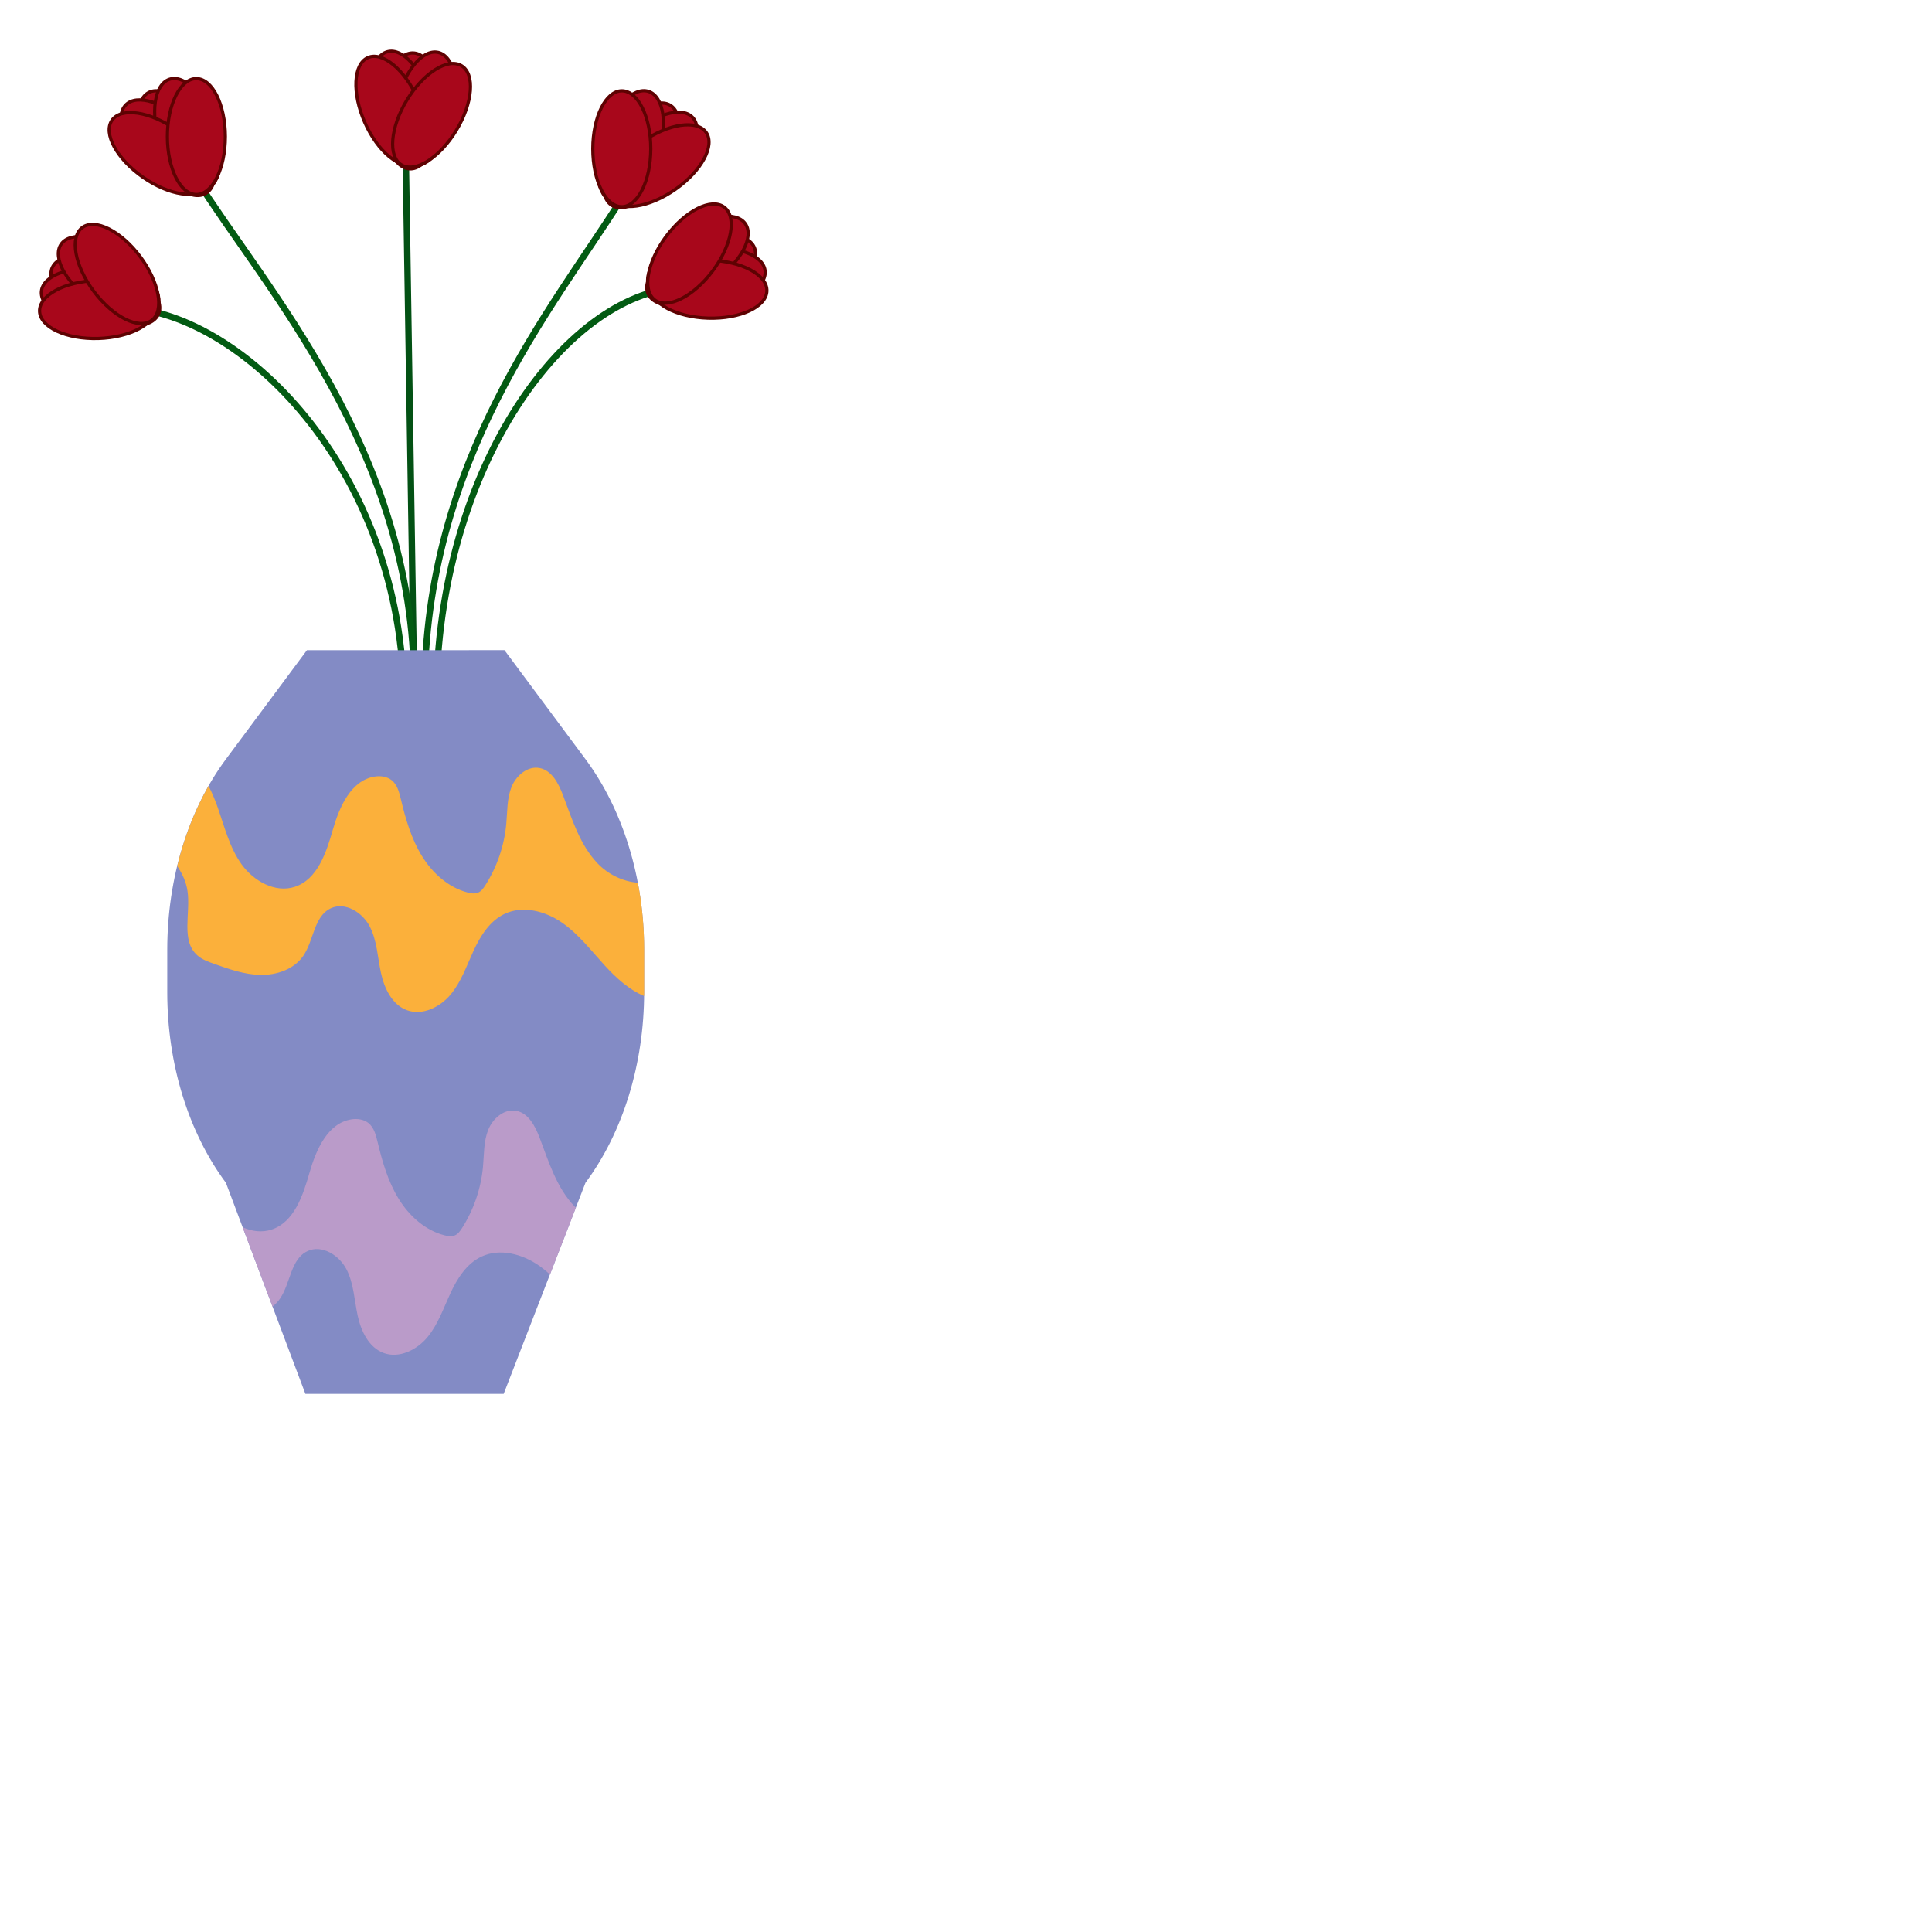
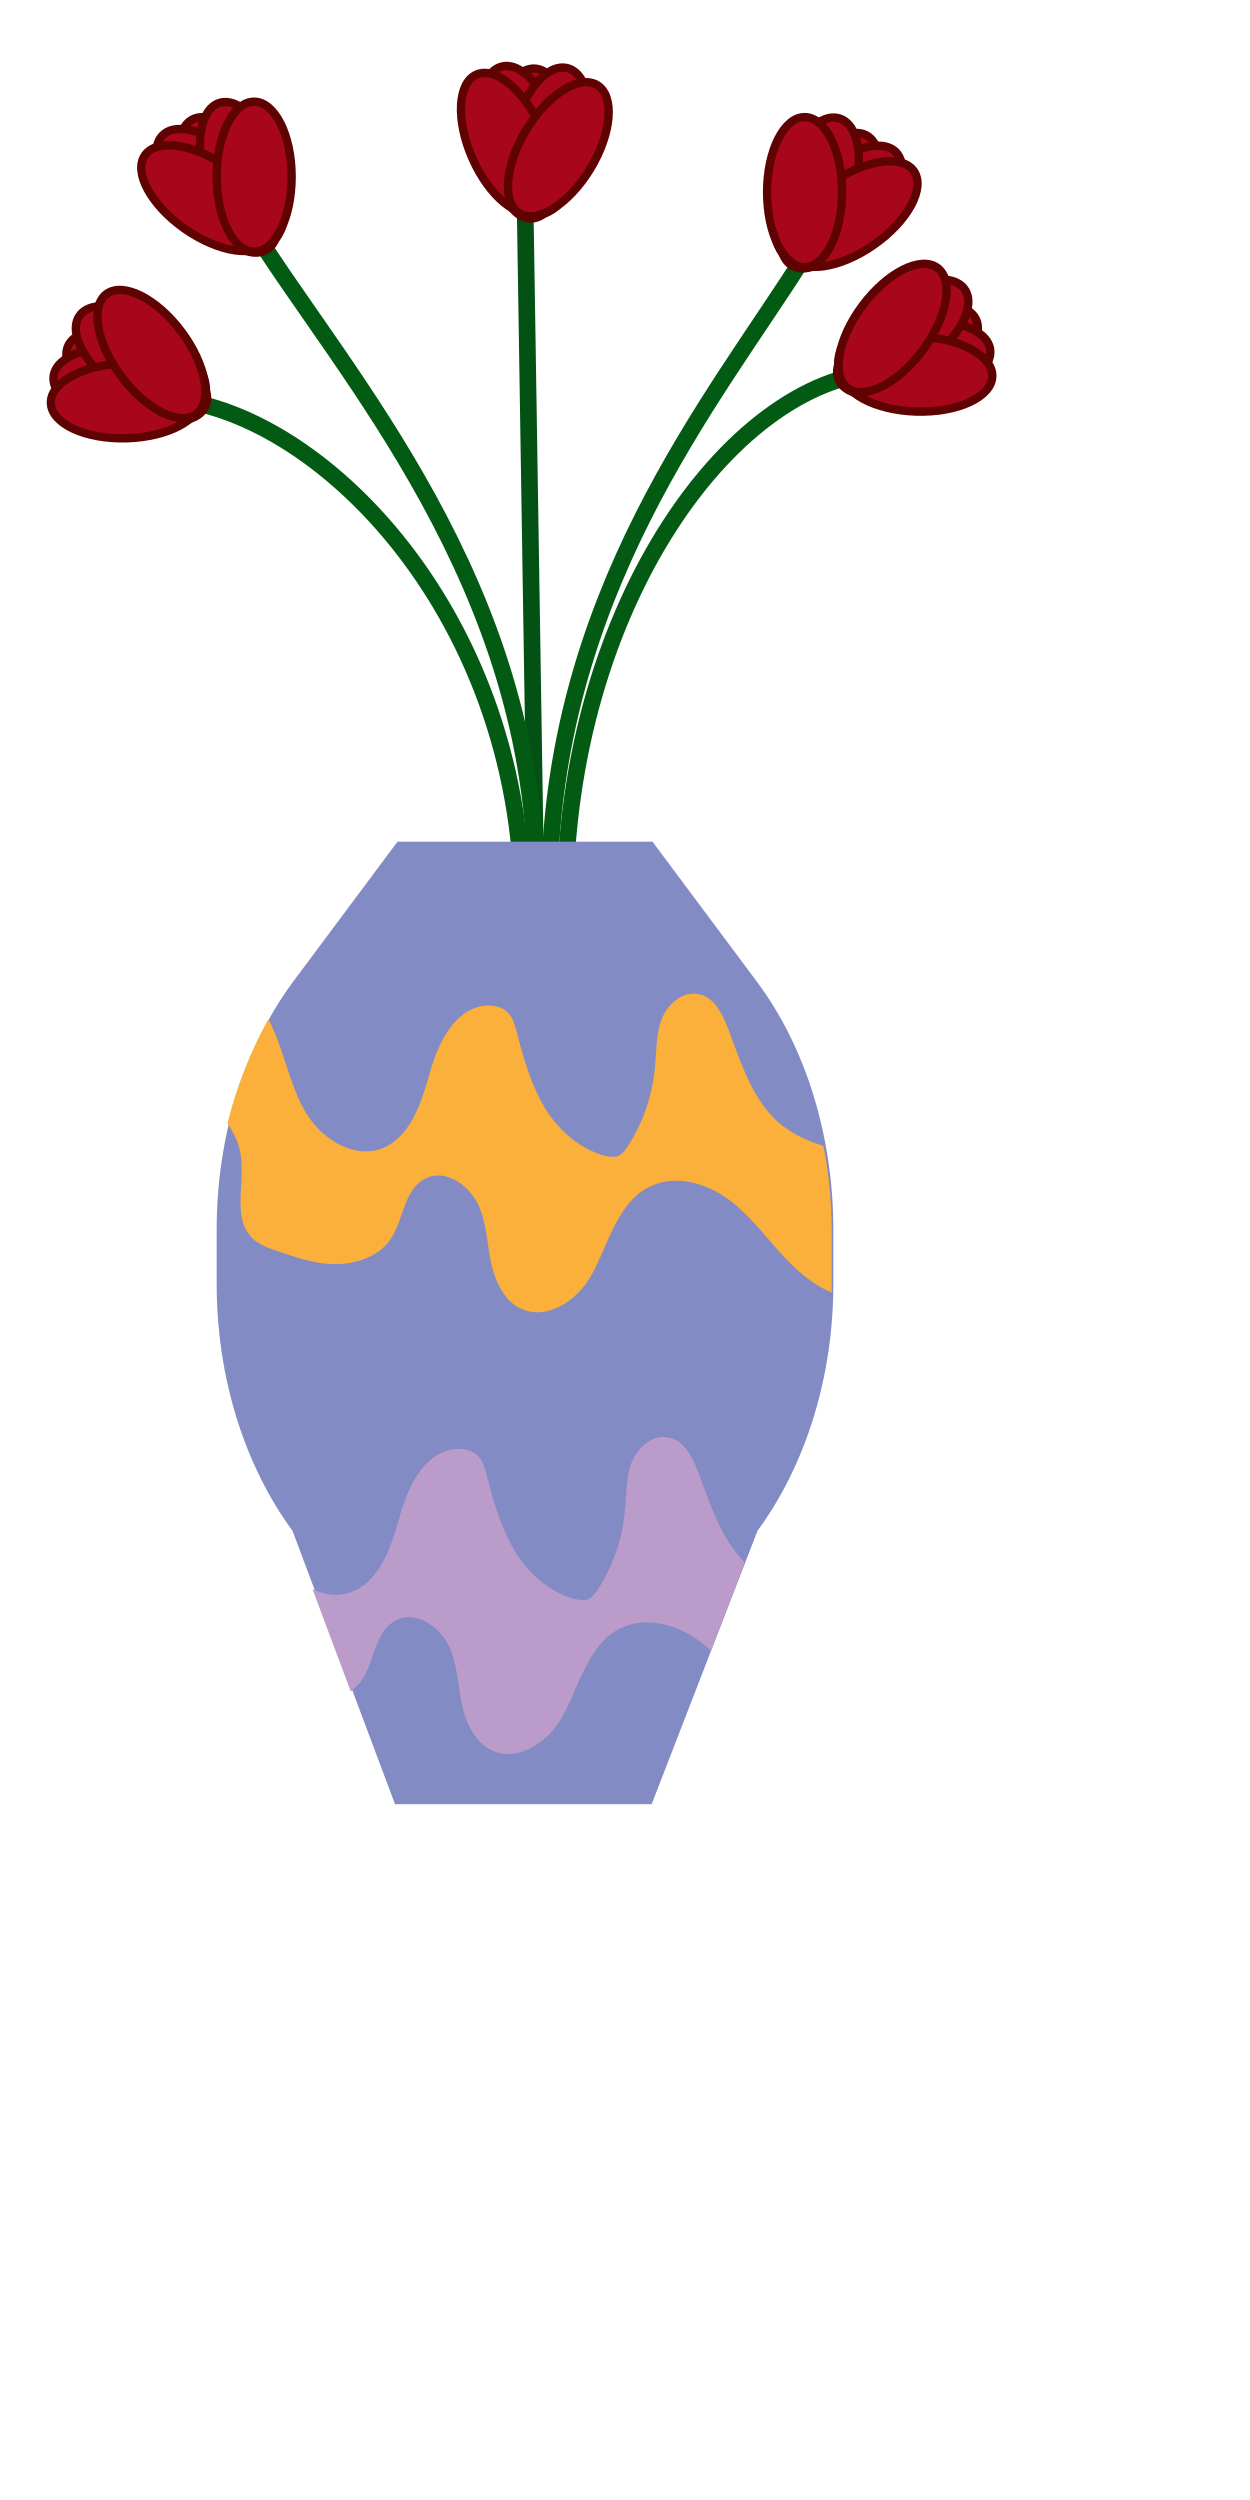
- <svg xmlns="http://www.w3.org/2000/svg" version="1.1" id="Layer_1" x="0px" y="0px" width="300" height="300" viewBox="100 0 400 600" style="enable-background:new 0 0 258.35 443.29;" xml:space="preserve">
+ <svg xmlns="http://www.w3.org/2000/svg" version="1.1" id="Layer_1" x="0px" y="0px" width="150" height="300" viewBox="0 0 150 300" style="enable-background:new 0 0 150 300;" xml:space="preserve">
  <style type="text/css">
- 	.st0{fill:none;stroke:#035114;stroke-width:2;stroke-miterlimit:10;}
- 	.st1{fill:none;stroke:#035B13;stroke-width:2;stroke-miterlimit:10;}
- 	.st2{fill:#A8071B;stroke:#5E0202;stroke-miterlimit:10;}
+ 	.st0{fill:#A8071B;stroke:#5E0202;stroke-miterlimit:10;}
+ 	.st1{fill:none;stroke:#035114;stroke-width:2;stroke-miterlimit:10;}
+ 	.st2{fill:none;stroke:#035B13;stroke-width:2;stroke-miterlimit:10;}
	.st3{fill:#838BC5;}
	.st4{fill:#FBB03B;}
	.st5{fill:#BA9BC9;}
+ 
+ 	#petals1{
+ 		animation: fall 5s infinite linear;
+ 		
+ 	}
+ 	#petals{
+ 		animation: fall2 8s infinite linear;
+ 	}
+ 	@keyframes fall{
+ 		0%{transform: rotateX(90);}
+ 		50%{transform:translate(-20px,50px);opacity: .5;}
+ 		100%{transform:translate(20px,100px);opacity: 0;}
+ 	}
+ 	@keyframes fall2{
+ 		0%{transform: rotateX(90);}
+ 		50%{transform:translate(20px,50px);opacity: .5;}
+ 		100%{transform:translate(-20px,100px);opacity: 0;}
+ 	}
</style>
-   <line class="st0" x1="128.59" y1="212.82" x2="125.99" y2="47.65" />
-   <g>
-     <path class="st1" d="M125.41,218c0-72.57-51.69-122.47-88.24-122.47" />
+   <path id="petals" class="st0" d="M16.4,47.4c-3.7,1.6-7.6,1.1-8.6-1.2c-1-2.3,3.3,0.2,7-1.9c3.1-1.8,5.5-6.3,6.5-4S20.2,45.8,16.4,47.4z" />
+   <path id="petals1" class="st0" d="M109.8,45.9c-4.1-0.3-7.3-2.5-7.1-5s2.8,1.7,7.1,1.6c3.6-0.1,7.8-3,7.7-0.6S113.9,46.2,109.8,45.9z" />
+   <line class="st1" x1="64.3" y1="106.4" x2="63" y2="23.8" />
+   <g id="rose">
+     <path class="st2" d="M62.7,109c0-36.3-25.8-61.2-44.1-61.2" />
    <g>
-       <ellipse transform="matrix(0.3999 -0.9166 0.9166 0.3999 -63.16 84.1901)" class="st2" cx="32.71" cy="90.33" rx="9" ry="18" />
-       <ellipse transform="matrix(0.1264 -0.992 0.992 0.1264 -65.0255 111.3923)" class="st2" cx="30.73" cy="92.61" rx="9" ry="18" />
-       <ellipse transform="matrix(0.5747 -0.8184 0.8184 0.5747 -56.156 64.2439)" class="st2" cx="33.73" cy="86.15" rx="9" ry="18" />
-       <ellipse transform="matrix(0.9995 -0.0301 0.0301 0.9995 -2.8796 0.955)" class="st2" cx="30.28" cy="96.13" rx="18" ry="9" />
-       <ellipse transform="matrix(0.801 -0.5987 0.5987 0.801 -43.7076 38.6847)" class="st2" cx="36.33" cy="85.08" rx="9" ry="18" />
+       <ellipse transform="matrix(0.3999 -0.9166 0.9166 0.3999 -31.5801 42.0983)" class="st0" cx="16.4" cy="45.2" rx="4.5" ry="9" />
+       <ellipse transform="matrix(0.1264 -0.992 0.992 0.1264 -32.5136 55.6947)" class="st0" cx="15.4" cy="46.3" rx="4.5" ry="9" />
+       <ellipse transform="matrix(0.5747 -0.8184 0.8184 0.5747 -28.0776 32.1239)" class="st0" cx="16.9" cy="43.1" rx="4.5" ry="9" />
+       <ellipse transform="matrix(0.9995 -3.010143e-02 3.010143e-02 0.9995 -1.4399 0.4775)" class="st0" cx="15.1" cy="48.1" rx="9" ry="4.5" />
+       <ellipse transform="matrix(0.801 -0.5987 0.5987 0.801 -21.8539 19.3417)" class="st0" cx="18.2" cy="42.5" rx="4.5" ry="9" />
    </g>
  </g>
  <g>
-     <path class="st1" d="M135.53,217.41c0-72.57,41.21-128.21,77.75-128.21" />
+     <path class="st2" d="M67.8,108.7c0-36.3,20.6-64.1,38.9-64.1" />
    <g>
-       <ellipse transform="matrix(0.9166 -0.3999 0.3999 0.9166 -15.4244 94.0868)" class="st2" cx="217.74" cy="84" rx="18" ry="9" />
-       <ellipse transform="matrix(0.992 -0.1264 0.1264 0.992 -9.1435 28.4613)" class="st2" cx="219.73" cy="86.29" rx="18" ry="9" />
-       <ellipse transform="matrix(0.8184 -0.5747 0.5747 0.8184 -6.5103 139.0495)" class="st2" cx="216.73" cy="79.82" rx="18" ry="9" />
-       <ellipse transform="matrix(0.0301 -0.9995 0.9995 0.0301 123.788 307.1747)" class="st2" cx="220.18" cy="89.8" rx="9" ry="18" />
-       <ellipse transform="matrix(0.5987 -0.801 0.801 0.5987 22.8469 203.1118)" class="st2" cx="214.13" cy="78.75" rx="18" ry="9" />
+       <ellipse transform="matrix(0.9166 -0.3999 0.3999 0.9166 -7.7127 47.0415)" class="st0" cx="108.9" cy="42" rx="9" ry="4.5" />
+       <ellipse transform="matrix(0.992 -0.1264 0.1264 0.992 -4.5721 14.233)" class="st0" cx="109.9" cy="43.1" rx="9" ry="4.5" />
+       <ellipse transform="matrix(0.8184 -0.5747 0.5747 0.8184 -3.2534 69.5253)" class="st0" cx="108.4" cy="39.9" rx="9" ry="4.5" />
+       <ellipse transform="matrix(3.010141e-02 -0.9995 0.9995 3.010141e-02 61.888 153.5876)" class="st0" cx="110.1" cy="44.9" rx="4.5" ry="9" />
+       <ellipse transform="matrix(0.5987 -0.801 0.801 0.5987 11.4304 101.5553)" class="st0" cx="107.1" cy="39.4" rx="9" ry="4.5" />
    </g>
  </g>
-   <path class="st1" d="M131.84,215.24c0-72.57,39.57-119.11,61.26-153.59" />
+   <path class="st2" d="M65.9,107.6c0-36.3,19.8-59.6,30.6-76.8" />
  <g>
-     <ellipse transform="matrix(0.4958 -0.8684 0.8684 0.4958 58.4915 197.2589)" class="st2" cx="199.13" cy="48.25" rx="18" ry="9" />
-     <ellipse transform="matrix(0.7198 -0.6942 0.6942 0.7198 22.6828 153.9938)" class="st2" cx="202.09" cy="48.9" rx="18" ry="9" />
-     <ellipse transform="matrix(0.3126 -0.9499 0.9499 0.3126 91.3677 217.2844)" class="st2" cx="195.82" cy="45.51" rx="18" ry="9" />
-     <ellipse transform="matrix(0.8194 -0.5733 0.5733 0.8194 7.4539 126.5537)" class="st2" cx="204.55" cy="51.45" rx="18" ry="9" />
-     <ellipse transform="matrix(1.304842e-03 -1 1 1.304842e-03 146.6384 239.242)" class="st2" cx="193.1" cy="46.21" rx="18" ry="9" />
+     <ellipse transform="matrix(0.4958 -0.8684 0.8684 0.4958 29.2429 98.626)" class="st0" cx="99.6" cy="24.1" rx="9" ry="4.5" />
+     <ellipse transform="matrix(0.7198 -0.6942 0.6942 0.7198 11.3409 76.997)" class="st0" cx="101" cy="24.5" rx="9" ry="4.5" />
+     <ellipse transform="matrix(0.3126 -0.9499 0.9499 0.3126 45.6901 108.638)" class="st0" cx="97.9" cy="22.8" rx="9" ry="4.5" />
+     <ellipse transform="matrix(0.8194 -0.5733 0.5733 0.8194 3.7298 63.2803)" class="st0" cx="102.3" cy="25.7" rx="9" ry="4.5" />
+     <ellipse transform="matrix(1.304841e-03 -1 1 1.304841e-03 73.3231 119.6211)" class="st0" cx="96.6" cy="23.1" rx="9" ry="4.5" />
  </g>
-   <path class="st1" d="M128.59,212.82c0-72.57-46.14-123.05-67.82-157.53" />
+   <path class="st2" d="M64.3,106.4c0-36.3-23.1-61.5-33.9-78.8" />
  <g>
-     <ellipse transform="matrix(0.8684 -0.4958 0.4958 0.8684 -14.812 33.0927)" class="st2" cx="54.95" cy="44.45" rx="9" ry="18" />
-     <ellipse transform="matrix(0.6942 -0.7198 0.7198 0.6942 -16.5643 51.2117)" class="st2" cx="51.99" cy="45.1" rx="9" ry="18" />
-     <ellipse transform="matrix(0.9499 -0.3126 0.3126 0.9499 -10.1201 20.3052)" class="st2" cx="58.26" cy="41.71" rx="9" ry="18" />
-     <ellipse transform="matrix(0.5733 -0.8194 0.8194 0.5733 -17.9054 60.9169)" class="st2" cx="49.53" cy="47.65" rx="9" ry="18" />
-     <ellipse transform="matrix(1 -1.304842e-03 1.304842e-03 1 -0.0553 0.0796)" class="st2" cx="60.98" cy="42.41" rx="9" ry="18" />
+     <ellipse transform="matrix(0.8684 -0.4958 0.4958 0.8684 -7.4046 16.5454)" class="st0" cx="27.5" cy="22.2" rx="4.5" ry="9" />
+     <ellipse transform="matrix(0.6942 -0.7198 0.7198 0.6942 -8.2809 25.6067)" class="st0" cx="26" cy="22.5" rx="4.5" ry="9" />
+     <ellipse transform="matrix(0.9499 -0.3126 0.3126 0.9499 -5.0599 10.1511)" class="st0" cx="29.1" cy="20.9" rx="4.5" ry="9" />
+     <ellipse transform="matrix(0.5733 -0.8194 0.8194 0.5733 -8.9524 30.4601)" class="st0" cx="24.8" cy="23.8" rx="4.5" ry="9" />
+     <ellipse transform="matrix(1 -1.304770e-03 1.304770e-03 1 -2.764172e-02 3.980052e-02)" class="st0" cx="30.5" cy="21.2" rx="4.5" ry="9" />
  </g>
  <g>
-     <ellipse transform="matrix(0.0267 -0.9996 0.9996 0.0267 89.9577 161.2741)" class="st2" cx="127.8" cy="34.44" rx="18" ry="9" />
-     <ellipse transform="matrix(0.9669 -0.2551 0.2551 0.9669 -4.4019 32.9844)" class="st2" cx="124.93" cy="33.46" rx="9" ry="18" />
-     <ellipse transform="matrix(0.2255 -0.9742 0.9742 0.2255 69.3261 154.8384)" class="st2" cx="132.05" cy="33.81" rx="18" ry="9" />
-     <ellipse transform="matrix(0.9152 -0.403 0.403 0.9152 -3.5434 51.887)" class="st2" cx="121.51" cy="34.36" rx="9" ry="18" />
-     <ellipse transform="matrix(0.5177 -0.8556 0.8556 0.5177 33.9889 131.9375)" class="st2" cx="134.02" cy="35.82" rx="18" ry="9" />
+     <ellipse transform="matrix(2.670116e-02 -0.9996 0.9996 2.670116e-02 44.9757 80.6378)" class="st0" cx="63.9" cy="17.2" rx="9" ry="4.5" />
+     <ellipse transform="matrix(0.9669 -0.2551 0.2551 0.9669 -2.2021 16.4885)" class="st0" cx="62.5" cy="16.7" rx="4.5" ry="9" />
+     <ellipse transform="matrix(0.2255 -0.9742 0.9742 0.2255 34.6581 77.4163)" class="st0" cx="66" cy="16.9" rx="9" ry="4.5" />
+     <ellipse transform="matrix(0.9152 -0.403 0.403 0.9152 -1.7725 25.9413)" class="st0" cx="60.8" cy="17.2" rx="4.5" ry="9" />
+     <ellipse transform="matrix(0.5177 -0.8556 0.8556 0.5177 16.999 65.9682)" class="st0" cx="67" cy="17.9" rx="9" ry="4.5" />
  </g>
  <g>
-     <path class="st3" d="M156.66,201.91l25.16,33.85c11.66,15.7,18.22,36.98,18.22,59.18v13.21c0,22.2-6.55,43.48-18.22,59.18   l-25.4,65.55H94.84l-24.68-65.54c-11.66-15.7-18.22-36.98-18.22-59.18v-13.21c0-22.2,6.55-43.48,18.22-59.18l25.16-33.85   L156.66,201.91z" />
-     <path class="st4" d="M185.6,268.15c-5.51-5.78-7.94-13.73-10.76-21.19c-1.38-3.64-3.46-7.71-7.28-8.44   c-3.77-0.72-7.35,2.41-8.74,5.98c-1.4,3.57-1.24,7.52-1.59,11.34c-0.61,6.77-2.87,13.39-6.53,19.13c-0.58,0.9-1.24,1.83-2.23,2.25   c-0.98,0.41-2.09,0.25-3.12-0.01c-6.08-1.53-11.08-6.08-14.35-11.42c-3.28-5.35-5.04-11.47-6.5-17.57   c-0.52-2.15-1.1-4.47-2.81-5.87c-1.46-1.19-3.5-1.47-5.36-1.17c-7.32,1.17-10.93,9.39-12.97,16.52   c-2.04,7.13-4.78,15.42-11.82,17.72c-6.1,1.99-12.82-1.82-16.55-7.05c-3.73-5.23-5.28-11.64-7.41-17.69   c-0.79-2.23-1.7-4.47-2.82-6.58c-4.28,7.53-7.56,15.95-9.73,24.9c1.61,2.33,2.78,4.89,3.2,7.72c1.02,6.89-2.15,15.4,3.08,20   c1.44,1.27,3.29,1.94,5.1,2.58c4.72,1.68,9.55,3.39,14.57,3.46c5.01,0.08,10.34-1.76,13.19-5.89c3.31-4.79,3.28-12.29,8.55-14.78   c4.46-2.11,9.86,1.27,12.12,5.66s2.42,9.51,3.46,14.34s3.45,9.94,8.09,11.64c4.82,1.76,10.29-0.95,13.57-4.89s4.96-8.92,7.11-13.58   c2.15-4.66,5.08-9.33,9.73-11.49c5.7-2.65,12.64-0.79,17.8,2.81c5.16,3.6,9.03,8.7,13.28,13.34c3.48,3.8,7.46,7.43,12.15,9.4   c0-0.39,0.02-0.78,0.02-1.17v-13.21c0-7.08-0.67-14.07-1.96-20.81C193.51,273.82,188.82,271.53,185.6,268.15z" />
-     <path class="st5" d="M178.37,374.6c-5.51-5.78-7.94-13.73-10.76-21.19c-1.38-3.64-3.46-7.71-7.28-8.44   c-3.77-0.72-7.35,2.41-8.74,5.98c-1.4,3.57-1.24,7.52-1.59,11.34c-0.61,6.77-2.87,13.39-6.53,19.13c-0.58,0.9-1.24,1.83-2.23,2.25   c-0.98,0.41-2.09,0.25-3.12-0.01c-6.08-1.53-11.08-6.08-14.35-11.42c-3.28-5.35-5.04-11.47-6.5-17.57   c-0.52-2.15-1.1-4.47-2.81-5.87c-1.46-1.19-3.5-1.47-5.36-1.17c-7.32,1.17-10.93,9.39-12.97,16.52   c-2.04,7.13-4.78,15.42-11.82,17.72c-2.98,0.97-6.1,0.55-8.95-0.73l9.28,24.65c0.87-0.71,1.65-1.52,2.3-2.46   c3.31-4.79,3.28-12.29,8.55-14.78c4.46-2.11,9.86,1.27,12.12,5.66s2.42,9.51,3.46,14.34s3.45,9.94,8.09,11.64   c4.82,1.76,10.29-0.95,13.57-4.89s4.96-8.92,7.11-13.58s5.08-9.33,9.73-11.49c5.7-2.65,12.64-0.79,17.8,2.81   c1.21,0.84,2.35,1.78,3.44,2.76l8.04-20.74C178.68,374.9,178.52,374.76,178.37,374.6z" />
+     <path class="st3" d="M78.3,101l12.6,16.9c5.8,7.8,9.1,18.5,9.1,29.6v6.6c0,11.1-3.3,21.7-9.1,29.6l-12.7,32.8H47.4l-12.3-32.8   c-5.8-7.9-9.1-18.5-9.1-29.6v-6.6c0-11.1,3.3-21.7,9.1-29.6L47.7,101L78.3,101z" />
+     <path class="st4" d="M92.8,134.1c-2.8-2.9-4-6.9-5.4-10.6c-0.7-1.8-1.7-3.9-3.6-4.2c-1.9-0.4-3.7,1.2-4.4,3   c-0.7,1.8-0.6,3.8-0.8,5.7c-0.3,3.4-1.4,6.7-3.3,9.6c-0.3,0.4-0.6,0.9-1.1,1.1c-0.5,0.2-1,0.1-1.6,0c-3-0.8-5.5-3-7.2-5.7   c-1.6-2.7-2.5-5.7-3.3-8.8c-0.3-1.1-0.5-2.2-1.4-2.9c-0.7-0.6-1.8-0.7-2.7-0.6c-3.7,0.6-5.5,4.7-6.5,8.3s-2.4,7.7-5.9,8.9   c-3,1-6.4-0.9-8.3-3.5c-1.9-2.6-2.6-5.8-3.7-8.8c-0.4-1.1-0.8-2.2-1.4-3.3c-2.1,3.8-3.8,8-4.9,12.5c0.8,1.2,1.4,2.4,1.6,3.9   c0.5,3.4-1.1,7.7,1.5,10c0.7,0.6,1.6,1,2.5,1.3c2.4,0.8,4.8,1.7,7.3,1.7c2.5,0,5.2-0.9,6.6-2.9c1.7-2.4,1.6-6.1,4.3-7.4   c2.2-1.1,4.9,0.6,6.1,2.8s1.2,4.8,1.7,7.2s1.7,5,4,5.8c2.4,0.9,5.1-0.5,6.8-2.4s2.5-4.5,3.6-6.8c1.1-2.3,2.5-4.7,4.9-5.7   c2.8-1.3,6.3-0.4,8.9,1.4s4.5,4.4,6.6,6.7c1.7,1.9,3.7,3.7,6.1,4.7c0-0.2,0-0.4,0-0.6v-6.6c0-3.5-0.3-7-1-10.4   C96.8,136.9,94.4,135.8,92.8,134.1z" />
+     <path class="st5" d="M89.2,187.3c-2.8-2.9-4-6.9-5.4-10.6c-0.7-1.8-1.7-3.9-3.6-4.2c-1.9-0.4-3.7,1.2-4.4,3   c-0.7,1.8-0.6,3.8-0.8,5.7c-0.3,3.4-1.4,6.7-3.3,9.6c-0.3,0.4-0.6,0.9-1.1,1.1c-0.5,0.2-1,0.1-1.6,0c-3-0.8-5.5-3-7.2-5.7   c-1.6-2.7-2.5-5.7-3.3-8.8c-0.3-1.1-0.5-2.2-1.4-2.9c-0.7-0.6-1.8-0.7-2.7-0.6c-3.7,0.6-5.5,4.7-6.5,8.3c-1,3.6-2.4,7.7-5.9,8.9   c-1.5,0.5-3,0.3-4.5-0.4l4.6,12.3c0.4-0.4,0.8-0.8,1.2-1.2c1.7-2.4,1.6-6.1,4.3-7.4c2.2-1.1,4.9,0.6,6.1,2.8s1.2,4.8,1.7,7.2   s1.7,5,4,5.8c2.4,0.9,5.1-0.5,6.8-2.4s2.5-4.5,3.6-6.8s2.5-4.7,4.9-5.7c2.8-1.3,6.3-0.4,8.9,1.4c0.6,0.4,1.2,0.9,1.7,1.4l4-10.4   C89.3,187.4,89.3,187.4,89.2,187.3z" />
  </g>
</svg>
